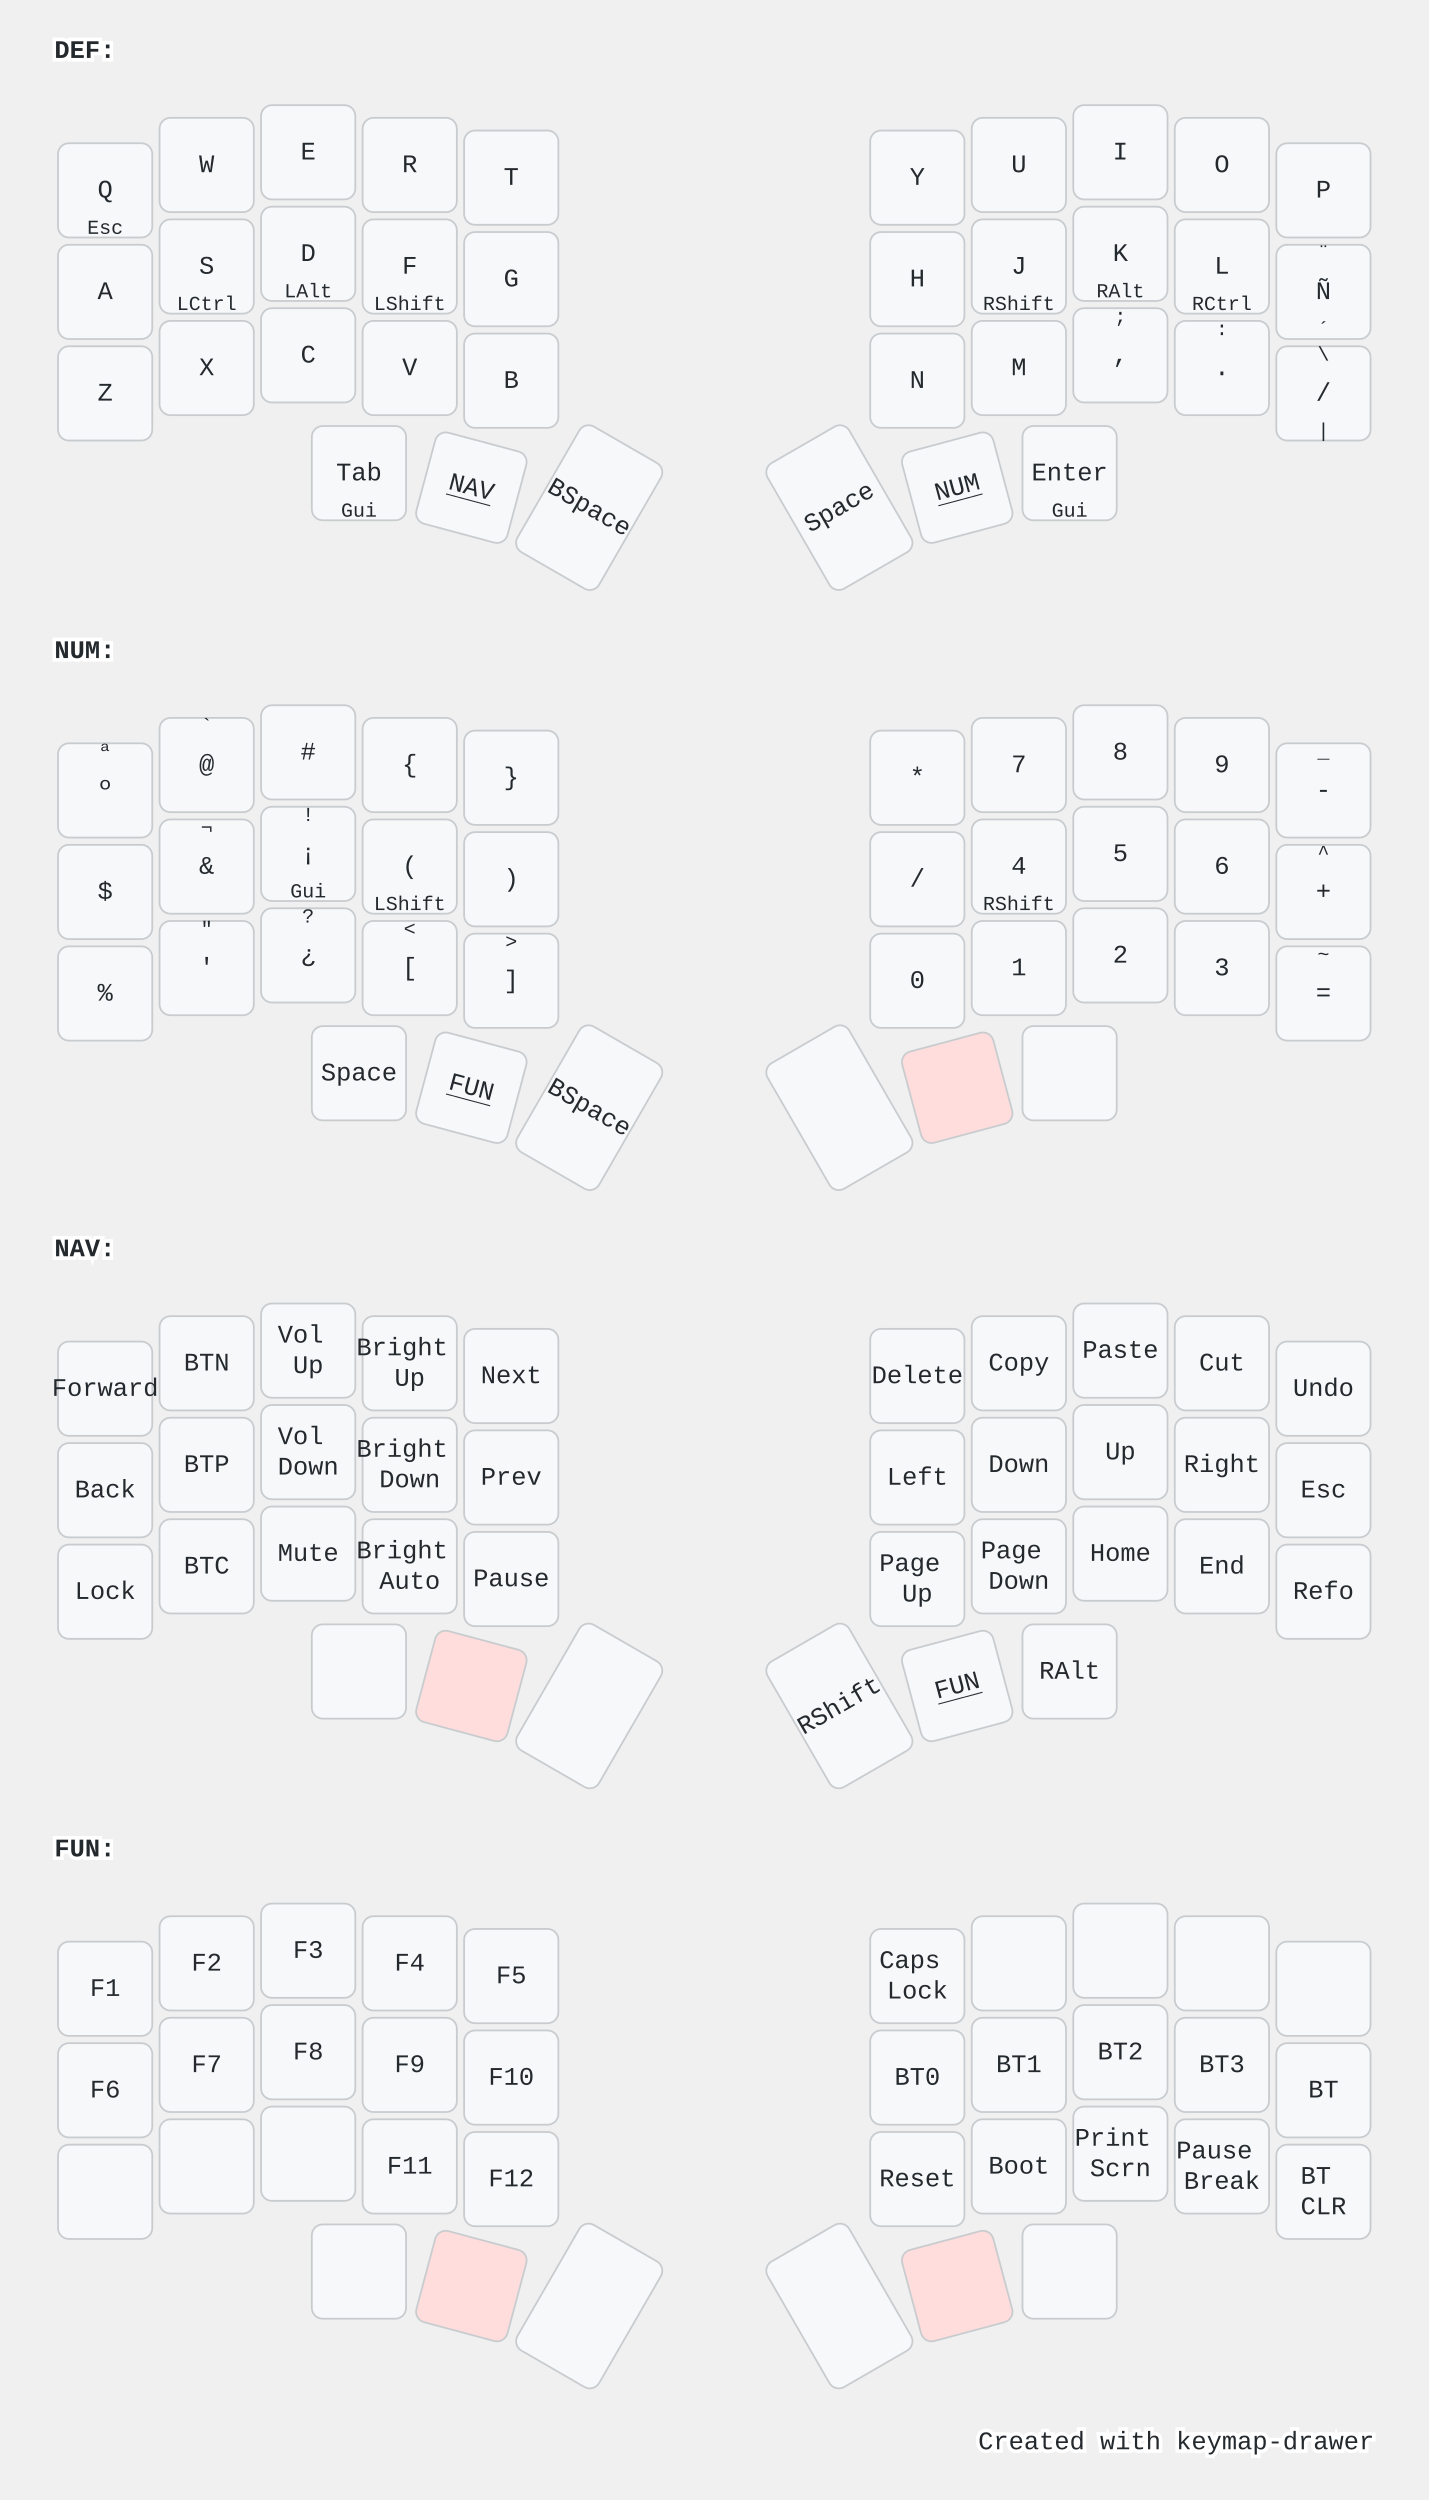
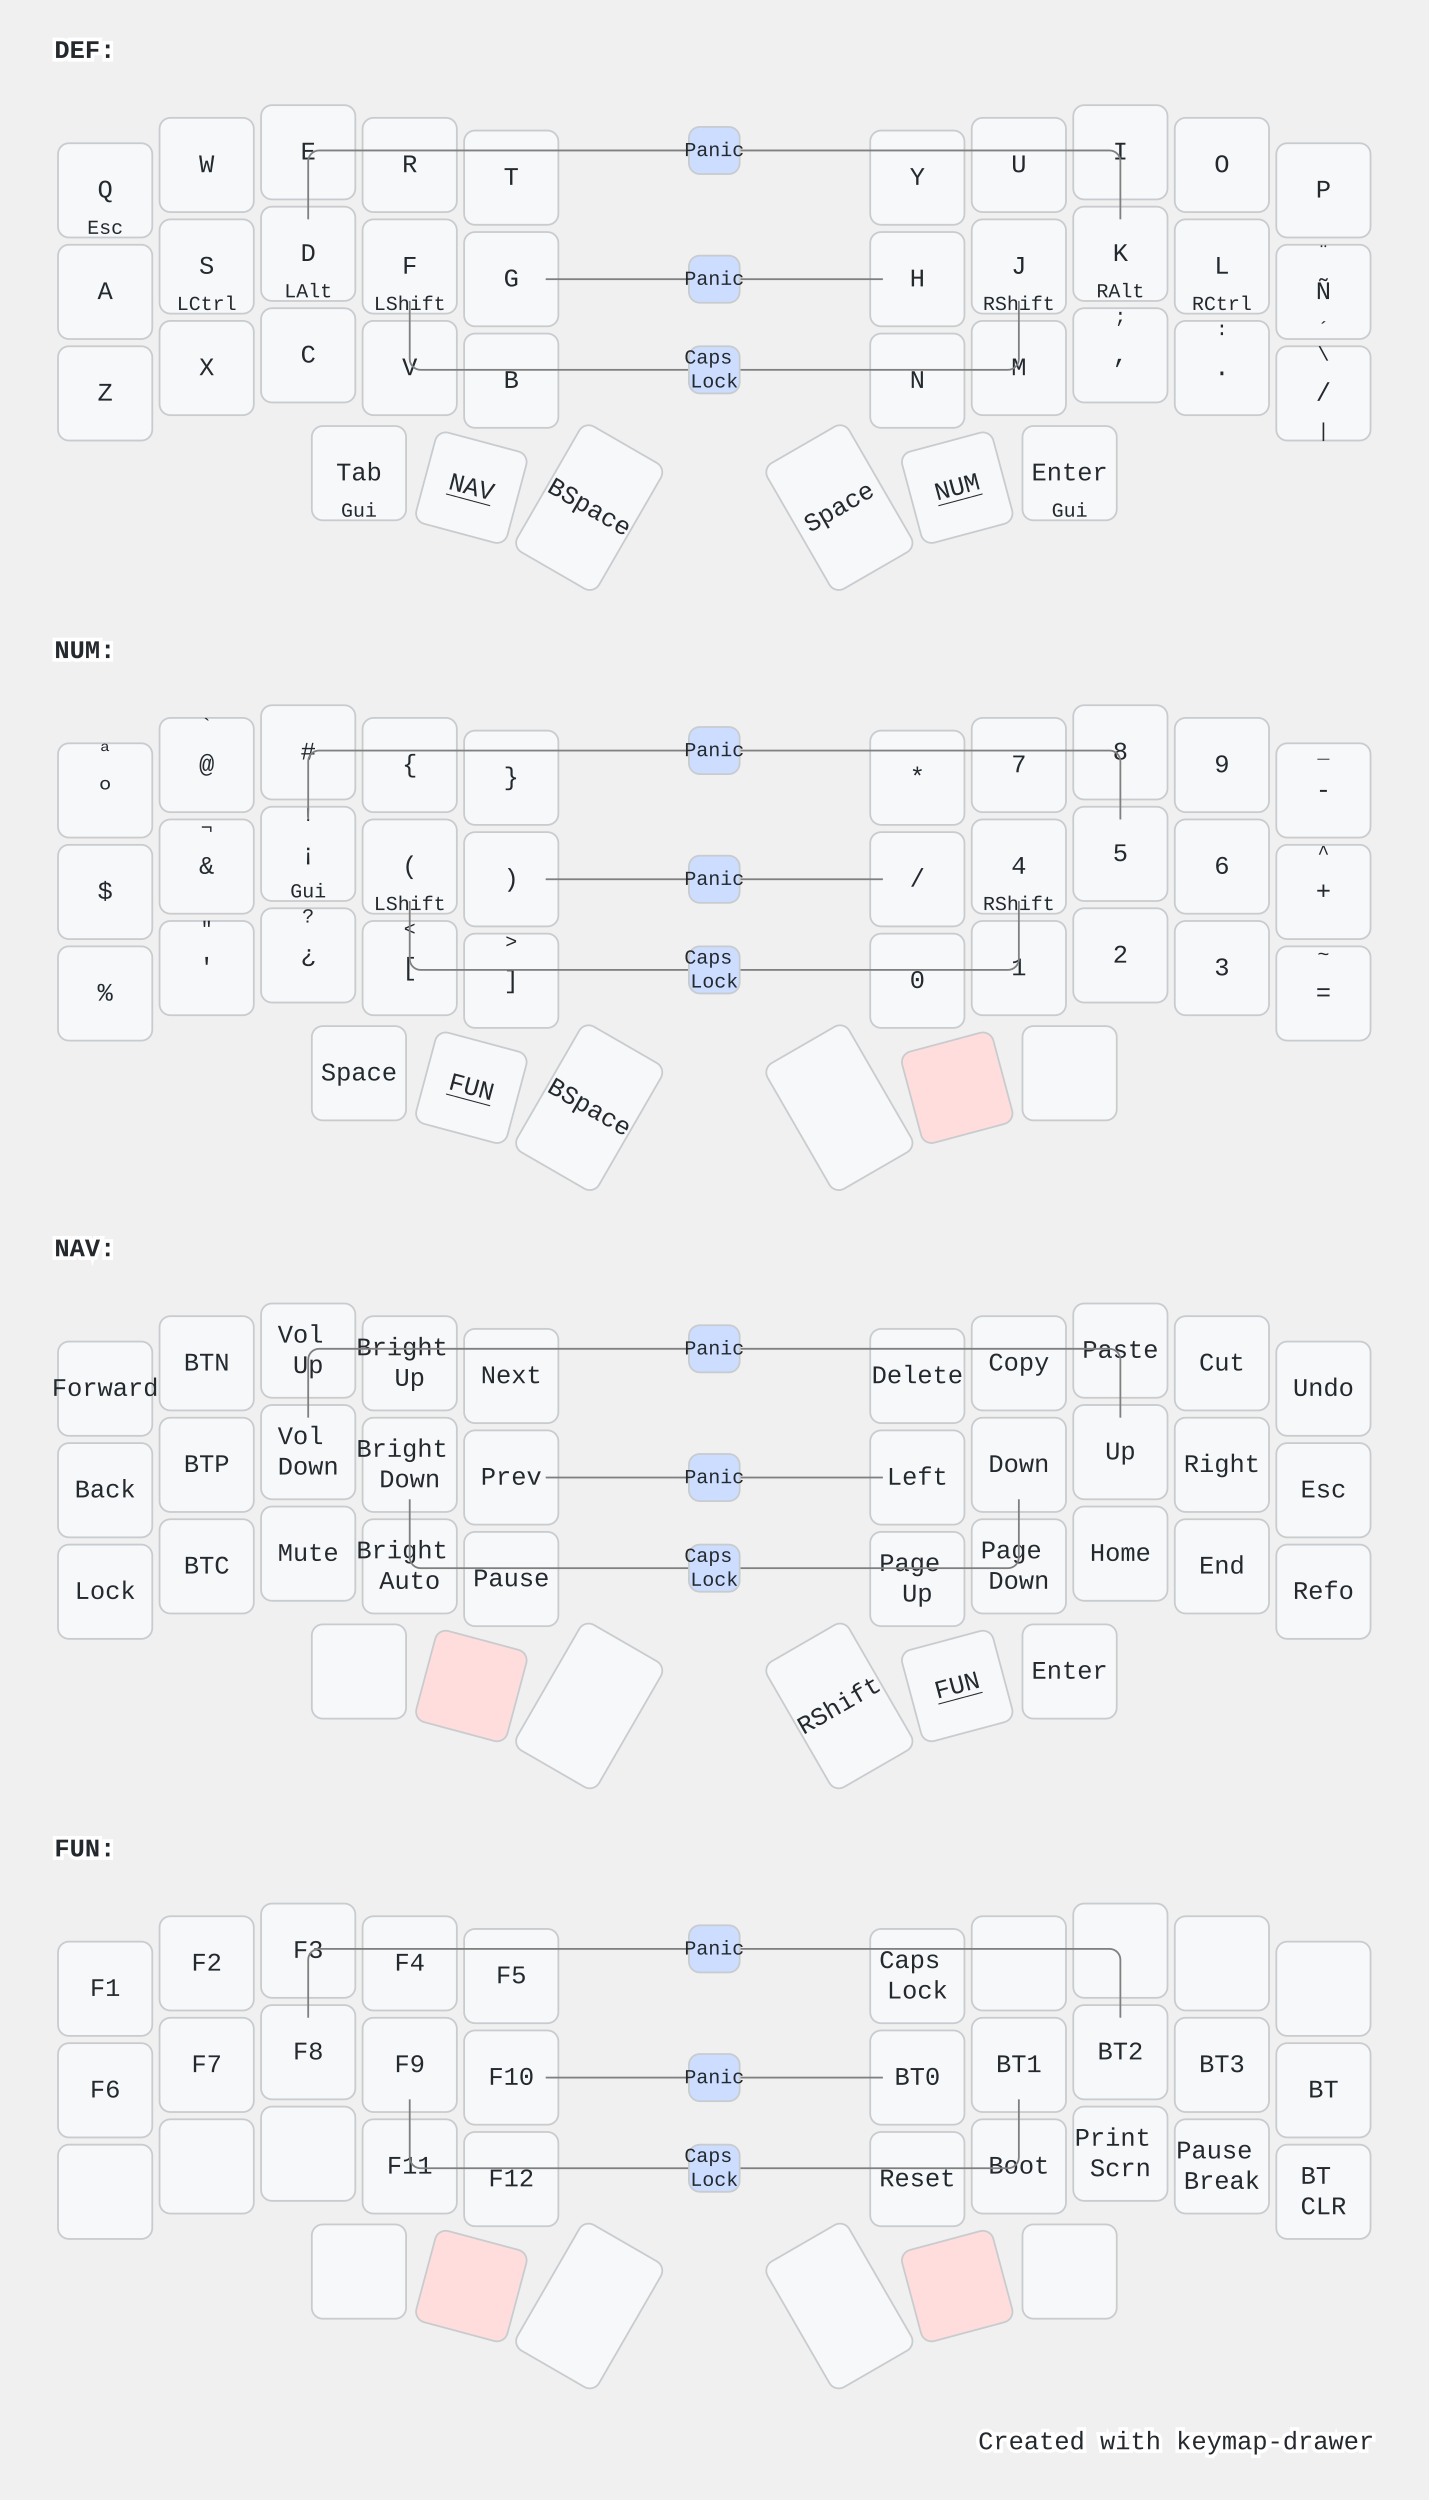
<svg xmlns="http://www.w3.org/2000/svg" width="788" height="1379" viewBox="0 0 788 1379" class="keymap">
  <style>/* inherit to force styles through use tags */
svg path {
    fill: inherit;
}

/* font and background color specifications */
svg.keymap {
    font-family: SFMono-Regular,Consolas,Liberation Mono,Menlo,monospace;
    font-size: 14px;
    font-kerning: normal;
    text-rendering: optimizeLegibility;
    fill: #24292e;
}

/* default key styling */
rect.key {
    fill: #f6f8fa;
}

rect.key, rect.combo {
    stroke: #c9cccf;
    stroke-width: 1;
}

/* default key side styling, only used is draw_key_sides is set */
rect.side {
    filter: brightness(90%);
}

/* color accent for combo boxes */
rect.combo, rect.combo-separate {
    fill: #cdf;
}

/* color accent for held keys */
rect.held, rect.combo.held {
    fill: #fdd;
}

/* color accent for ghost (optional) keys */
rect.ghost, rect.combo.ghost {
    stroke-dasharray: 4, 4;
    stroke-width: 2;
}

text {
    text-anchor: middle;
    dominant-baseline: middle;
}

/* styling for layer labels */
text.label {
    font-weight: bold;
    text-anchor: start;
    stroke: white;
    stroke-width: 4;
    paint-order: stroke;
}

/* styling for optional footer */
text.footer {
    text-anchor: end;
    dominant-baseline: auto;
    stroke: white;
    stroke-width: 4;
    paint-order: stroke;
}

/* styling for combo tap, and key hold/shifted label text */
text.combo, text.hold, text.shifted {
    font-size: 11px;
}

text.hold {
    text-anchor: middle;
    dominant-baseline: auto;
}

text.shifted {
    text-anchor: middle;
    dominant-baseline: hanging;
}

text.layer-activator {
    text-decoration: underline;
}

/* styling for hold/shifted label text in combo box */
text.combo.hold, text.combo.shifted {
    font-size: 8px;
}

/* lighter symbol for transparent keys */
text.trans {
    fill: #7b7e81;
}

/* styling for combo dendrons */
path.combo {
    stroke-width: 1;
    stroke: gray;
    fill: none;
}

/* Start Tabler Icons Cleanup */
/* cannot use height/width with glyphs */
.icon-tabler &gt; path {
    fill: inherit;
    stroke: inherit;
    stroke-width: 2;
}
/* hide tabler's default box */
.icon-tabler &gt; path[stroke="none"][fill="none"] {
    visibility: hidden;
}
/* End Tabler Icons Cleanup */

@media (prefers-color-scheme: dark) {
svg.keymap { fill: #d1d6db; }
rect.key { fill: #3f4750; }
rect.key, rect.combo { stroke: #60666c; }
rect.combo, rect.combo-separate { fill: #1f3d7a; }
rect.held, rect.combo.held { fill: #854747; }
text.label, text.footer { stroke: black; }
text.trans { fill: #7e8184; }
path.combo { stroke: #7f7f7f; }

}</style>
  <g transform="translate(30, 0)" class="layer-DEF">
    <text x="0" y="28" class="label" id="DEF">DEF:</text>
    <g transform="translate(0, 56)">
      <g transform="translate(28, 49)" class="key keypos-0">
        <rect rx="6" ry="6" x="-26" y="-26" width="52" height="52" class="key" />
        <text x="0" y="0" class="key tap">Q</text>
        <text x="0" y="24" class="key hold">Esc</text>
      </g>
      <g transform="translate(84, 35)" class="key keypos-1">
        <rect rx="6" ry="6" x="-26" y="-26" width="52" height="52" class="key" />
        <text x="0" y="0" class="key tap">W</text>
      </g>
      <g transform="translate(140, 28)" class="key keypos-2">
        <rect rx="6" ry="6" x="-26" y="-26" width="52" height="52" class="key" />
        <text x="0" y="0" class="key tap">E</text>
      </g>
      <g transform="translate(196, 35)" class="key keypos-3">
        <rect rx="6" ry="6" x="-26" y="-26" width="52" height="52" class="key" />
        <text x="0" y="0" class="key tap">R</text>
      </g>
      <g transform="translate(252, 42)" class="key keypos-4">
        <rect rx="6" ry="6" x="-26" y="-26" width="52" height="52" class="key" />
        <text x="0" y="0" class="key tap">T</text>
      </g>
      <g transform="translate(476, 42)" class="key keypos-5">
        <rect rx="6" ry="6" x="-26" y="-26" width="52" height="52" class="key" />
        <text x="0" y="0" class="key tap">Y</text>
      </g>
      <g transform="translate(532, 35)" class="key keypos-6">
        <rect rx="6" ry="6" x="-26" y="-26" width="52" height="52" class="key" />
        <text x="0" y="0" class="key tap">U</text>
      </g>
      <g transform="translate(588, 28)" class="key keypos-7">
        <rect rx="6" ry="6" x="-26" y="-26" width="52" height="52" class="key" />
        <text x="0" y="0" class="key tap">I</text>
      </g>
      <g transform="translate(644, 35)" class="key keypos-8">
        <rect rx="6" ry="6" x="-26" y="-26" width="52" height="52" class="key" />
        <text x="0" y="0" class="key tap">O</text>
      </g>
      <g transform="translate(700, 49)" class="key keypos-9">
        <rect rx="6" ry="6" x="-26" y="-26" width="52" height="52" class="key" />
        <text x="0" y="0" class="key tap">P</text>
      </g>
      <g transform="translate(28, 105)" class="key keypos-10">
        <rect rx="6" ry="6" x="-26" y="-26" width="52" height="52" class="key" />
        <text x="0" y="0" class="key tap">A</text>
      </g>
      <g transform="translate(84, 91)" class="key keypos-11">
        <rect rx="6" ry="6" x="-26" y="-26" width="52" height="52" class="key" />
        <text x="0" y="0" class="key tap">S</text>
        <text x="0" y="24" class="key hold">LCtrl</text>
      </g>
      <g transform="translate(140, 84)" class="key keypos-12">
        <rect rx="6" ry="6" x="-26" y="-26" width="52" height="52" class="key" />
        <text x="0" y="0" class="key tap">D</text>
        <text x="0" y="24" class="key hold">LAlt</text>
      </g>
      <g transform="translate(196, 91)" class="key keypos-13">
        <rect rx="6" ry="6" x="-26" y="-26" width="52" height="52" class="key" />
        <text x="0" y="0" class="key tap">F</text>
        <text x="0" y="24" class="key hold">LShift</text>
      </g>
      <g transform="translate(252, 98)" class="key keypos-14">
        <rect rx="6" ry="6" x="-26" y="-26" width="52" height="52" class="key" />
        <text x="0" y="0" class="key tap">G</text>
      </g>
      <g transform="translate(476, 98)" class="key keypos-15">
        <rect rx="6" ry="6" x="-26" y="-26" width="52" height="52" class="key" />
        <text x="0" y="0" class="key tap">H</text>
      </g>
      <g transform="translate(532, 91)" class="key keypos-16">
        <rect rx="6" ry="6" x="-26" y="-26" width="52" height="52" class="key" />
        <text x="0" y="0" class="key tap">J</text>
        <text x="0" y="24" class="key hold">RShift</text>
      </g>
      <g transform="translate(588, 84)" class="key keypos-17">
        <rect rx="6" ry="6" x="-26" y="-26" width="52" height="52" class="key" />
        <text x="0" y="0" class="key tap">K</text>
        <text x="0" y="24" class="key hold">RAlt</text>
      </g>
      <g transform="translate(644, 91)" class="key keypos-18">
        <rect rx="6" ry="6" x="-26" y="-26" width="52" height="52" class="key" />
        <text x="0" y="0" class="key tap">L</text>
        <text x="0" y="24" class="key hold">RCtrl</text>
      </g>
      <g transform="translate(700, 105)" class="key keypos-19">
        <rect rx="6" ry="6" x="-26" y="-26" width="52" height="52" class="key" />
        <text x="0" y="0" class="key tap">Ñ</text>
        <text x="0" y="24" class="key hold">´</text>
        <text x="0" y="-24" class="key shifted">¨</text>
      </g>
      <g transform="translate(28, 161)" class="key keypos-20">
        <rect rx="6" ry="6" x="-26" y="-26" width="52" height="52" class="key" />
        <text x="0" y="0" class="key tap">Z</text>
      </g>
      <g transform="translate(84, 147)" class="key keypos-21">
        <rect rx="6" ry="6" x="-26" y="-26" width="52" height="52" class="key" />
        <text x="0" y="0" class="key tap">X</text>
      </g>
      <g transform="translate(140, 140)" class="key keypos-22">
        <rect rx="6" ry="6" x="-26" y="-26" width="52" height="52" class="key" />
        <text x="0" y="0" class="key tap">C</text>
      </g>
      <g transform="translate(196, 147)" class="key keypos-23">
        <rect rx="6" ry="6" x="-26" y="-26" width="52" height="52" class="key" />
        <text x="0" y="0" class="key tap">V</text>
      </g>
      <g transform="translate(252, 154)" class="key keypos-24">
        <rect rx="6" ry="6" x="-26" y="-26" width="52" height="52" class="key" />
        <text x="0" y="0" class="key tap">B</text>
      </g>
      <g transform="translate(476, 154)" class="key keypos-25">
        <rect rx="6" ry="6" x="-26" y="-26" width="52" height="52" class="key" />
        <text x="0" y="0" class="key tap">N</text>
      </g>
      <g transform="translate(532, 147)" class="key keypos-26">
        <rect rx="6" ry="6" x="-26" y="-26" width="52" height="52" class="key" />
        <text x="0" y="0" class="key tap">M</text>
      </g>
      <g transform="translate(588, 140)" class="key keypos-27">
        <rect rx="6" ry="6" x="-26" y="-26" width="52" height="52" class="key" />
        <text x="0" y="0" class="key tap">,</text>
        <text x="0" y="-24" class="key shifted">;</text>
      </g>
      <g transform="translate(644, 147)" class="key keypos-28">
        <rect rx="6" ry="6" x="-26" y="-26" width="52" height="52" class="key" />
        <text x="0" y="0" class="key tap">.</text>
        <text x="0" y="-24" class="key shifted">:</text>
      </g>
      <g transform="translate(700, 161)" class="key keypos-29">
        <rect rx="6" ry="6" x="-26" y="-26" width="52" height="52" class="key" />
        <text x="0" y="0" class="key tap">/</text>
        <text x="0" y="24" class="key hold">|</text>
        <text x="0" y="-24" class="key shifted">\</text>
      </g>
      <g transform="translate(168, 205)" class="key keypos-30">
        <rect rx="6" ry="6" x="-26" y="-26" width="52" height="52" class="key" />
        <text x="0" y="0" class="key tap">Tab</text>
        <text x="0" y="24" class="key hold">Gui</text>
      </g>
      <g transform="translate(230, 213) rotate(15.0)" class="key keypos-31">
        <rect rx="6" ry="6" x="-26" y="-26" width="52" height="52" class="key" />
        <a href="#NAV">
          <text x="0" y="0" class="key tap layer-activator">NAV</text>
        </a>
      </g>
      <g transform="translate(295, 224) rotate(30.0)" class="key keypos-32">
        <rect rx="6" ry="6" x="-26" y="-40" width="52" height="80" class="key" />
        <text x="0" y="0" class="key tap">BSpace</text>
      </g>
      <g transform="translate(433, 224) rotate(-30.0)" class="key keypos-33">
        <rect rx="6" ry="6" x="-26" y="-40" width="52" height="80" class="key" />
        <text x="0" y="0" class="key tap">Space</text>
      </g>
      <g transform="translate(498, 213) rotate(-15.0)" class="key keypos-34">
        <rect rx="6" ry="6" x="-26" y="-26" width="52" height="52" class="key" />
        <a href="#NUM">
          <text x="0" y="0" class="key tap layer-activator">NUM</text>
        </a>
      </g>
      <g transform="translate(560, 205)" class="key keypos-35">
        <rect rx="6" ry="6" x="-26" y="-26" width="52" height="52" class="key" />
        <text x="0" y="0" class="key tap">Enter</text>
        <text x="0" y="24" class="key hold">Gui</text>
      </g>
+       <g class="combo combopos-0">
+         <path d="M364,27 h-218 a6.0,6.0 0 0 0 -6.0,6.0 v32" class="combo" />
+         <path d="M364,27 h218 a6.0,6.0 0 0 1 6.0,6.0 v32" class="combo" />
+         <rect rx="6" ry="6" x="350" y="14" width="28" height="26" class="combo" />
+         <text x="364" y="27" class="combo tap">Panic</text>
+       </g>
+       <g class="combo combopos-1">
+         <path d="M364,148 h162 a6.0,6.0 0 0 0 6.0,-6.0 v-32" class="combo" />
+         <path d="M364,148 h-162 a6.0,6.0 0 0 1 -6.0,-6.0 v-32" class="combo" />
+         <rect rx="6" ry="6" x="350" y="135" width="28" height="26" class="combo" />
+         <text x="364" y="148" class="combo tap">
+           <tspan x="364" dy="-0.6em">Caps</tspan>
+           <tspan x="364" dy="1.2em">Lock</tspan>
+         </text>
+       </g>
+       <g class="combo combopos-2">
+         <path d="M364,98 l-93,0" class="combo" />
+         <path d="M364,98 l93,0" class="combo" />
+         <rect rx="6" ry="6" x="350" y="85" width="28" height="26" class="combo" />
+         <text x="364" y="98" class="combo tap">Panic</text>
+       </g>
    </g>
  </g>
  <g transform="translate(30, 331)" class="layer-NUM">
    <text x="0" y="28" class="label" id="NUM">NUM:</text>
    <g transform="translate(0, 56)">
      <g transform="translate(28, 49)" class="key keypos-0">
        <rect rx="6" ry="6" x="-26" y="-26" width="52" height="52" class="key" />
        <text x="0" y="0" class="key tap">º</text>
        <text x="0" y="-24" class="key shifted">ª</text>
      </g>
      <g transform="translate(84, 35)" class="key keypos-1">
        <rect rx="6" ry="6" x="-26" y="-26" width="52" height="52" class="key" />
        <text x="0" y="0" class="key tap">@</text>
        <text x="0" y="-24" class="key shifted">`</text>
      </g>
      <g transform="translate(140, 28)" class="key keypos-2">
        <rect rx="6" ry="6" x="-26" y="-26" width="52" height="52" class="key" />
        <text x="0" y="0" class="key tap">#</text>
      </g>
      <g transform="translate(196, 35)" class="key keypos-3">
        <rect rx="6" ry="6" x="-26" y="-26" width="52" height="52" class="key" />
        <text x="0" y="0" class="key tap">{</text>
      </g>
      <g transform="translate(252, 42)" class="key keypos-4">
        <rect rx="6" ry="6" x="-26" y="-26" width="52" height="52" class="key" />
        <text x="0" y="0" class="key tap">}</text>
      </g>
      <g transform="translate(476, 42)" class="key keypos-5">
        <rect rx="6" ry="6" x="-26" y="-26" width="52" height="52" class="key" />
        <text x="0" y="0" class="key tap">*</text>
      </g>
      <g transform="translate(532, 35)" class="key keypos-6">
        <rect rx="6" ry="6" x="-26" y="-26" width="52" height="52" class="key" />
        <text x="0" y="0" class="key tap">7</text>
      </g>
      <g transform="translate(588, 28)" class="key keypos-7">
        <rect rx="6" ry="6" x="-26" y="-26" width="52" height="52" class="key" />
        <text x="0" y="0" class="key tap">8</text>
      </g>
      <g transform="translate(644, 35)" class="key keypos-8">
        <rect rx="6" ry="6" x="-26" y="-26" width="52" height="52" class="key" />
        <text x="0" y="0" class="key tap">9</text>
      </g>
      <g transform="translate(700, 49)" class="key keypos-9">
        <rect rx="6" ry="6" x="-26" y="-26" width="52" height="52" class="key" />
        <text x="0" y="0" class="key tap">-</text>
        <text x="0" y="-24" class="key shifted">_</text>
      </g>
      <g transform="translate(28, 105)" class="key keypos-10">
        <rect rx="6" ry="6" x="-26" y="-26" width="52" height="52" class="key" />
        <text x="0" y="0" class="key tap">$</text>
      </g>
      <g transform="translate(84, 91)" class="key keypos-11">
        <rect rx="6" ry="6" x="-26" y="-26" width="52" height="52" class="key" />
        <text x="0" y="0" class="key tap">&amp;</text>
        <text x="0" y="-24" class="key shifted">¬</text>
      </g>
      <g transform="translate(140, 84)" class="key keypos-12">
        <rect rx="6" ry="6" x="-26" y="-26" width="52" height="52" class="key" />
        <text x="0" y="0" class="key tap">¡</text>
        <text x="0" y="24" class="key hold">Gui</text>
        <text x="0" y="-24" class="key shifted">!</text>
      </g>
      <g transform="translate(196, 91)" class="key keypos-13">
        <rect rx="6" ry="6" x="-26" y="-26" width="52" height="52" class="key" />
        <text x="0" y="0" class="key tap">(</text>
        <text x="0" y="24" class="key hold">LShift</text>
      </g>
      <g transform="translate(252, 98)" class="key keypos-14">
        <rect rx="6" ry="6" x="-26" y="-26" width="52" height="52" class="key" />
        <text x="0" y="0" class="key tap">)</text>
      </g>
      <g transform="translate(476, 98)" class="key keypos-15">
        <rect rx="6" ry="6" x="-26" y="-26" width="52" height="52" class="key" />
        <text x="0" y="0" class="key tap">/</text>
      </g>
      <g transform="translate(532, 91)" class="key keypos-16">
        <rect rx="6" ry="6" x="-26" y="-26" width="52" height="52" class="key" />
        <text x="0" y="0" class="key tap">4</text>
        <text x="0" y="24" class="key hold">RShift</text>
      </g>
      <g transform="translate(588, 84)" class="key keypos-17">
        <rect rx="6" ry="6" x="-26" y="-26" width="52" height="52" class="key" />
        <text x="0" y="0" class="key tap">5</text>
      </g>
      <g transform="translate(644, 91)" class="key keypos-18">
        <rect rx="6" ry="6" x="-26" y="-26" width="52" height="52" class="key" />
        <text x="0" y="0" class="key tap">6</text>
      </g>
      <g transform="translate(700, 105)" class="key keypos-19">
        <rect rx="6" ry="6" x="-26" y="-26" width="52" height="52" class="key" />
        <text x="0" y="0" class="key tap">+</text>
        <text x="0" y="-24" class="key shifted">^</text>
      </g>
      <g transform="translate(28, 161)" class="key keypos-20">
        <rect rx="6" ry="6" x="-26" y="-26" width="52" height="52" class="key" />
        <text x="0" y="0" class="key tap">%</text>
      </g>
      <g transform="translate(84, 147)" class="key keypos-21">
        <rect rx="6" ry="6" x="-26" y="-26" width="52" height="52" class="key" />
        <text x="0" y="0" class="key tap">'</text>
        <text x="0" y="-24" class="key shifted">"</text>
      </g>
      <g transform="translate(140, 140)" class="key keypos-22">
        <rect rx="6" ry="6" x="-26" y="-26" width="52" height="52" class="key" />
        <text x="0" y="0" class="key tap">¿</text>
        <text x="0" y="-24" class="key shifted">?</text>
      </g>
      <g transform="translate(196, 147)" class="key keypos-23">
        <rect rx="6" ry="6" x="-26" y="-26" width="52" height="52" class="key" />
        <text x="0" y="0" class="key tap">[</text>
        <text x="0" y="-24" class="key shifted">&lt;</text>
      </g>
      <g transform="translate(252, 154)" class="key keypos-24">
        <rect rx="6" ry="6" x="-26" y="-26" width="52" height="52" class="key" />
        <text x="0" y="0" class="key tap">]</text>
        <text x="0" y="-24" class="key shifted">&gt;</text>
      </g>
      <g transform="translate(476, 154)" class="key keypos-25">
        <rect rx="6" ry="6" x="-26" y="-26" width="52" height="52" class="key" />
        <text x="0" y="0" class="key tap">0</text>
      </g>
      <g transform="translate(532, 147)" class="key keypos-26">
        <rect rx="6" ry="6" x="-26" y="-26" width="52" height="52" class="key" />
        <text x="0" y="0" class="key tap">1</text>
      </g>
      <g transform="translate(588, 140)" class="key keypos-27">
        <rect rx="6" ry="6" x="-26" y="-26" width="52" height="52" class="key" />
        <text x="0" y="0" class="key tap">2</text>
      </g>
      <g transform="translate(644, 147)" class="key keypos-28">
        <rect rx="6" ry="6" x="-26" y="-26" width="52" height="52" class="key" />
        <text x="0" y="0" class="key tap">3</text>
      </g>
      <g transform="translate(700, 161)" class="key keypos-29">
        <rect rx="6" ry="6" x="-26" y="-26" width="52" height="52" class="key" />
        <text x="0" y="0" class="key tap">=</text>
        <text x="0" y="-24" class="key shifted">~</text>
      </g>
      <g transform="translate(168, 205)" class="key keypos-30">
        <rect rx="6" ry="6" x="-26" y="-26" width="52" height="52" class="key" />
        <text x="0" y="0" class="key tap">Space</text>
      </g>
      <g transform="translate(230, 213) rotate(15.0)" class="key keypos-31">
        <rect rx="6" ry="6" x="-26" y="-26" width="52" height="52" class="key" />
        <a href="#FUN">
          <text x="0" y="0" class="key tap layer-activator">FUN</text>
        </a>
      </g>
      <g transform="translate(295, 224) rotate(30.0)" class="key keypos-32">
        <rect rx="6" ry="6" x="-26" y="-40" width="52" height="80" class="key" />
        <text x="0" y="0" class="key tap">BSpace</text>
      </g>
      <g transform="translate(433, 224) rotate(-30.0)" class="key keypos-33">
        <rect rx="6" ry="6" x="-26" y="-40" width="52" height="80" class="key" />
      </g>
      <g transform="translate(498, 213) rotate(-15.0)" class="key held keypos-34">
        <rect rx="6" ry="6" x="-26" y="-26" width="52" height="52" class="key held" />
      </g>
      <g transform="translate(560, 205)" class="key keypos-35">
        <rect rx="6" ry="6" x="-26" y="-26" width="52" height="52" class="key" />
      </g>
+       <g class="combo combopos-0">
+         <path d="M364,27 h-218 a6.0,6.0 0 0 0 -6.0,6.0 v32" class="combo" />
+         <path d="M364,27 h218 a6.0,6.0 0 0 1 6.0,6.0 v32" class="combo" />
+         <rect rx="6" ry="6" x="350" y="14" width="28" height="26" class="combo" />
+         <text x="364" y="27" class="combo tap">Panic</text>
+       </g>
+       <g class="combo combopos-1">
+         <path d="M364,148 h162 a6.0,6.0 0 0 0 6.0,-6.0 v-32" class="combo" />
+         <path d="M364,148 h-162 a6.0,6.0 0 0 1 -6.0,-6.0 v-32" class="combo" />
+         <rect rx="6" ry="6" x="350" y="135" width="28" height="26" class="combo" />
+         <text x="364" y="148" class="combo tap">
+           <tspan x="364" dy="-0.6em">Caps</tspan>
+           <tspan x="364" dy="1.2em">Lock</tspan>
+         </text>
+       </g>
+       <g class="combo combopos-2">
+         <path d="M364,98 l-93,0" class="combo" />
+         <path d="M364,98 l93,0" class="combo" />
+         <rect rx="6" ry="6" x="350" y="85" width="28" height="26" class="combo" />
+         <text x="364" y="98" class="combo tap">Panic</text>
+       </g>
    </g>
  </g>
  <g transform="translate(30, 661)" class="layer-NAV">
    <text x="0" y="28" class="label" id="NAV">NAV:</text>
    <g transform="translate(0, 56)">
      <g transform="translate(28, 49)" class="key keypos-0">
        <rect rx="6" ry="6" x="-26" y="-26" width="52" height="52" class="key" />
        <text x="0" y="0" class="key tap">Forward</text>
      </g>
      <g transform="translate(84, 35)" class="key keypos-1">
        <rect rx="6" ry="6" x="-26" y="-26" width="52" height="52" class="key" />
        <text x="0" y="0" class="key tap">BTN</text>
      </g>
      <g transform="translate(140, 28)" class="key keypos-2">
        <rect rx="6" ry="6" x="-26" y="-26" width="52" height="52" class="key" />
        <text x="0" y="0" class="key tap">
          <tspan x="0" dy="-0.6em">Vol</tspan>
          <tspan x="0" dy="1.2em">Up</tspan>
        </text>
      </g>
      <g transform="translate(196, 35)" class="key keypos-3">
        <rect rx="6" ry="6" x="-26" y="-26" width="52" height="52" class="key" />
        <text x="0" y="0" class="key tap">
          <tspan x="0" dy="-0.6em">Bright</tspan>
          <tspan x="0" dy="1.2em">Up</tspan>
        </text>
      </g>
      <g transform="translate(252, 42)" class="key keypos-4">
        <rect rx="6" ry="6" x="-26" y="-26" width="52" height="52" class="key" />
        <text x="0" y="0" class="key tap">Next</text>
      </g>
      <g transform="translate(476, 42)" class="key keypos-5">
        <rect rx="6" ry="6" x="-26" y="-26" width="52" height="52" class="key" />
        <text x="0" y="0" class="key tap">Delete</text>
      </g>
      <g transform="translate(532, 35)" class="key keypos-6">
        <rect rx="6" ry="6" x="-26" y="-26" width="52" height="52" class="key" />
        <text x="0" y="0" class="key tap">Copy</text>
      </g>
      <g transform="translate(588, 28)" class="key keypos-7">
        <rect rx="6" ry="6" x="-26" y="-26" width="52" height="52" class="key" />
        <text x="0" y="0" class="key tap">Paste</text>
      </g>
      <g transform="translate(644, 35)" class="key keypos-8">
        <rect rx="6" ry="6" x="-26" y="-26" width="52" height="52" class="key" />
        <text x="0" y="0" class="key tap">Cut</text>
      </g>
      <g transform="translate(700, 49)" class="key keypos-9">
        <rect rx="6" ry="6" x="-26" y="-26" width="52" height="52" class="key" />
        <text x="0" y="0" class="key tap">Undo</text>
      </g>
      <g transform="translate(28, 105)" class="key keypos-10">
        <rect rx="6" ry="6" x="-26" y="-26" width="52" height="52" class="key" />
        <text x="0" y="0" class="key tap">Back</text>
      </g>
      <g transform="translate(84, 91)" class="key keypos-11">
        <rect rx="6" ry="6" x="-26" y="-26" width="52" height="52" class="key" />
        <text x="0" y="0" class="key tap">BTP</text>
      </g>
      <g transform="translate(140, 84)" class="key keypos-12">
        <rect rx="6" ry="6" x="-26" y="-26" width="52" height="52" class="key" />
        <text x="0" y="0" class="key tap">
          <tspan x="0" dy="-0.6em">Vol</tspan>
          <tspan x="0" dy="1.2em">Down</tspan>
        </text>
      </g>
      <g transform="translate(196, 91)" class="key keypos-13">
        <rect rx="6" ry="6" x="-26" y="-26" width="52" height="52" class="key" />
        <text x="0" y="0" class="key tap">
          <tspan x="0" dy="-0.6em">Bright</tspan>
          <tspan x="0" dy="1.2em">Down</tspan>
        </text>
      </g>
      <g transform="translate(252, 98)" class="key keypos-14">
        <rect rx="6" ry="6" x="-26" y="-26" width="52" height="52" class="key" />
        <text x="0" y="0" class="key tap">Prev</text>
      </g>
      <g transform="translate(476, 98)" class="key keypos-15">
        <rect rx="6" ry="6" x="-26" y="-26" width="52" height="52" class="key" />
        <text x="0" y="0" class="key tap">Left</text>
      </g>
      <g transform="translate(532, 91)" class="key keypos-16">
        <rect rx="6" ry="6" x="-26" y="-26" width="52" height="52" class="key" />
        <text x="0" y="0" class="key tap">Down</text>
      </g>
      <g transform="translate(588, 84)" class="key keypos-17">
        <rect rx="6" ry="6" x="-26" y="-26" width="52" height="52" class="key" />
        <text x="0" y="0" class="key tap">Up</text>
      </g>
      <g transform="translate(644, 91)" class="key keypos-18">
        <rect rx="6" ry="6" x="-26" y="-26" width="52" height="52" class="key" />
        <text x="0" y="0" class="key tap">Right</text>
      </g>
      <g transform="translate(700, 105)" class="key keypos-19">
        <rect rx="6" ry="6" x="-26" y="-26" width="52" height="52" class="key" />
        <text x="0" y="0" class="key tap">Esc</text>
      </g>
      <g transform="translate(28, 161)" class="key keypos-20">
        <rect rx="6" ry="6" x="-26" y="-26" width="52" height="52" class="key" />
        <text x="0" y="0" class="key tap">Lock</text>
      </g>
      <g transform="translate(84, 147)" class="key keypos-21">
        <rect rx="6" ry="6" x="-26" y="-26" width="52" height="52" class="key" />
        <text x="0" y="0" class="key tap">BTC</text>
      </g>
      <g transform="translate(140, 140)" class="key keypos-22">
        <rect rx="6" ry="6" x="-26" y="-26" width="52" height="52" class="key" />
        <text x="0" y="0" class="key tap">Mute</text>
      </g>
      <g transform="translate(196, 147)" class="key keypos-23">
        <rect rx="6" ry="6" x="-26" y="-26" width="52" height="52" class="key" />
        <text x="0" y="0" class="key tap">
          <tspan x="0" dy="-0.6em">Bright</tspan>
          <tspan x="0" dy="1.2em">Auto</tspan>
        </text>
      </g>
      <g transform="translate(252, 154)" class="key keypos-24">
        <rect rx="6" ry="6" x="-26" y="-26" width="52" height="52" class="key" />
        <text x="0" y="0" class="key tap">Pause</text>
      </g>
      <g transform="translate(476, 154)" class="key keypos-25">
        <rect rx="6" ry="6" x="-26" y="-26" width="52" height="52" class="key" />
        <text x="0" y="0" class="key tap">
          <tspan x="0" dy="-0.6em">Page</tspan>
          <tspan x="0" dy="1.2em">Up</tspan>
        </text>
      </g>
      <g transform="translate(532, 147)" class="key keypos-26">
        <rect rx="6" ry="6" x="-26" y="-26" width="52" height="52" class="key" />
        <text x="0" y="0" class="key tap">
          <tspan x="0" dy="-0.6em">Page</tspan>
          <tspan x="0" dy="1.2em">Down</tspan>
        </text>
      </g>
      <g transform="translate(588, 140)" class="key keypos-27">
        <rect rx="6" ry="6" x="-26" y="-26" width="52" height="52" class="key" />
        <text x="0" y="0" class="key tap">Home</text>
      </g>
      <g transform="translate(644, 147)" class="key keypos-28">
        <rect rx="6" ry="6" x="-26" y="-26" width="52" height="52" class="key" />
        <text x="0" y="0" class="key tap">End</text>
      </g>
      <g transform="translate(700, 161)" class="key keypos-29">
        <rect rx="6" ry="6" x="-26" y="-26" width="52" height="52" class="key" />
        <text x="0" y="0" class="key tap">Refo</text>
      </g>
      <g transform="translate(168, 205)" class="key keypos-30">
        <rect rx="6" ry="6" x="-26" y="-26" width="52" height="52" class="key" />
      </g>
      <g transform="translate(230, 213) rotate(15.0)" class="key held keypos-31">
        <rect rx="6" ry="6" x="-26" y="-26" width="52" height="52" class="key held" />
      </g>
      <g transform="translate(295, 224) rotate(30.0)" class="key keypos-32">
        <rect rx="6" ry="6" x="-26" y="-40" width="52" height="80" class="key" />
      </g>
      <g transform="translate(433, 224) rotate(-30.0)" class="key keypos-33">
        <rect rx="6" ry="6" x="-26" y="-40" width="52" height="80" class="key" />
        <text x="0" y="0" class="key tap">RShift</text>
      </g>
      <g transform="translate(498, 213) rotate(-15.0)" class="key keypos-34">
        <rect rx="6" ry="6" x="-26" y="-26" width="52" height="52" class="key" />
        <a href="#FUN">
          <text x="0" y="0" class="key tap layer-activator">FUN</text>
        </a>
      </g>
      <g transform="translate(560, 205)" class="key keypos-35">
        <rect rx="6" ry="6" x="-26" y="-26" width="52" height="52" class="key" />
-         <text x="0" y="0" class="key tap">RAlt</text>
+         <text x="0" y="0" class="key tap">Enter</text>
+       </g>
+       <g class="combo combopos-0">
+         <path d="M364,27 h-218 a6.0,6.0 0 0 0 -6.0,6.0 v32" class="combo" />
+         <path d="M364,27 h218 a6.0,6.0 0 0 1 6.0,6.0 v32" class="combo" />
+         <rect rx="6" ry="6" x="350" y="14" width="28" height="26" class="combo" />
+         <text x="364" y="27" class="combo tap">Panic</text>
+       </g>
+       <g class="combo combopos-1">
+         <path d="M364,148 h162 a6.0,6.0 0 0 0 6.0,-6.0 v-32" class="combo" />
+         <path d="M364,148 h-162 a6.0,6.0 0 0 1 -6.0,-6.0 v-32" class="combo" />
+         <rect rx="6" ry="6" x="350" y="135" width="28" height="26" class="combo" />
+         <text x="364" y="148" class="combo tap">
+           <tspan x="364" dy="-0.6em">Caps</tspan>
+           <tspan x="364" dy="1.2em">Lock</tspan>
+         </text>
+       </g>
+       <g class="combo combopos-2">
+         <path d="M364,98 l-93,0" class="combo" />
+         <path d="M364,98 l93,0" class="combo" />
+         <rect rx="6" ry="6" x="350" y="85" width="28" height="26" class="combo" />
+         <text x="364" y="98" class="combo tap">Panic</text>
      </g>
    </g>
  </g>
  <g transform="translate(30, 992)" class="layer-FUN">
    <text x="0" y="28" class="label" id="FUN">FUN:</text>
    <g transform="translate(0, 56)">
      <g transform="translate(28, 49)" class="key keypos-0">
        <rect rx="6" ry="6" x="-26" y="-26" width="52" height="52" class="key" />
        <text x="0" y="0" class="key tap">F1</text>
      </g>
      <g transform="translate(84, 35)" class="key keypos-1">
        <rect rx="6" ry="6" x="-26" y="-26" width="52" height="52" class="key" />
        <text x="0" y="0" class="key tap">F2</text>
      </g>
      <g transform="translate(140, 28)" class="key keypos-2">
        <rect rx="6" ry="6" x="-26" y="-26" width="52" height="52" class="key" />
        <text x="0" y="0" class="key tap">F3</text>
      </g>
      <g transform="translate(196, 35)" class="key keypos-3">
        <rect rx="6" ry="6" x="-26" y="-26" width="52" height="52" class="key" />
        <text x="0" y="0" class="key tap">F4</text>
      </g>
      <g transform="translate(252, 42)" class="key keypos-4">
        <rect rx="6" ry="6" x="-26" y="-26" width="52" height="52" class="key" />
        <text x="0" y="0" class="key tap">F5</text>
      </g>
      <g transform="translate(476, 42)" class="key keypos-5">
        <rect rx="6" ry="6" x="-26" y="-26" width="52" height="52" class="key" />
        <text x="0" y="0" class="key tap">
          <tspan x="0" dy="-0.6em">Caps</tspan>
          <tspan x="0" dy="1.2em">Lock</tspan>
        </text>
      </g>
      <g transform="translate(532, 35)" class="key keypos-6">
        <rect rx="6" ry="6" x="-26" y="-26" width="52" height="52" class="key" />
      </g>
      <g transform="translate(588, 28)" class="key keypos-7">
        <rect rx="6" ry="6" x="-26" y="-26" width="52" height="52" class="key" />
      </g>
      <g transform="translate(644, 35)" class="key keypos-8">
        <rect rx="6" ry="6" x="-26" y="-26" width="52" height="52" class="key" />
      </g>
      <g transform="translate(700, 49)" class="key keypos-9">
        <rect rx="6" ry="6" x="-26" y="-26" width="52" height="52" class="key" />
      </g>
      <g transform="translate(28, 105)" class="key keypos-10">
        <rect rx="6" ry="6" x="-26" y="-26" width="52" height="52" class="key" />
        <text x="0" y="0" class="key tap">F6</text>
      </g>
      <g transform="translate(84, 91)" class="key keypos-11">
        <rect rx="6" ry="6" x="-26" y="-26" width="52" height="52" class="key" />
        <text x="0" y="0" class="key tap">F7</text>
      </g>
      <g transform="translate(140, 84)" class="key keypos-12">
        <rect rx="6" ry="6" x="-26" y="-26" width="52" height="52" class="key" />
        <text x="0" y="0" class="key tap">F8</text>
      </g>
      <g transform="translate(196, 91)" class="key keypos-13">
        <rect rx="6" ry="6" x="-26" y="-26" width="52" height="52" class="key" />
        <text x="0" y="0" class="key tap">F9</text>
      </g>
      <g transform="translate(252, 98)" class="key keypos-14">
        <rect rx="6" ry="6" x="-26" y="-26" width="52" height="52" class="key" />
        <text x="0" y="0" class="key tap">F10</text>
      </g>
      <g transform="translate(476, 98)" class="key keypos-15">
        <rect rx="6" ry="6" x="-26" y="-26" width="52" height="52" class="key" />
        <text x="0" y="0" class="key tap">BT0</text>
      </g>
      <g transform="translate(532, 91)" class="key keypos-16">
        <rect rx="6" ry="6" x="-26" y="-26" width="52" height="52" class="key" />
        <text x="0" y="0" class="key tap">BT1</text>
      </g>
      <g transform="translate(588, 84)" class="key keypos-17">
        <rect rx="6" ry="6" x="-26" y="-26" width="52" height="52" class="key" />
        <text x="0" y="0" class="key tap">BT2</text>
      </g>
      <g transform="translate(644, 91)" class="key keypos-18">
        <rect rx="6" ry="6" x="-26" y="-26" width="52" height="52" class="key" />
        <text x="0" y="0" class="key tap">BT3</text>
      </g>
      <g transform="translate(700, 105)" class="key keypos-19">
        <rect rx="6" ry="6" x="-26" y="-26" width="52" height="52" class="key" />
        <text x="0" y="0" class="key tap">BT</text>
      </g>
      <g transform="translate(28, 161)" class="key keypos-20">
        <rect rx="6" ry="6" x="-26" y="-26" width="52" height="52" class="key" />
      </g>
      <g transform="translate(84, 147)" class="key keypos-21">
        <rect rx="6" ry="6" x="-26" y="-26" width="52" height="52" class="key" />
      </g>
      <g transform="translate(140, 140)" class="key keypos-22">
        <rect rx="6" ry="6" x="-26" y="-26" width="52" height="52" class="key" />
      </g>
      <g transform="translate(196, 147)" class="key keypos-23">
        <rect rx="6" ry="6" x="-26" y="-26" width="52" height="52" class="key" />
        <text x="0" y="0" class="key tap">F11</text>
      </g>
      <g transform="translate(252, 154)" class="key keypos-24">
        <rect rx="6" ry="6" x="-26" y="-26" width="52" height="52" class="key" />
        <text x="0" y="0" class="key tap">F12</text>
      </g>
      <g transform="translate(476, 154)" class="key keypos-25">
        <rect rx="6" ry="6" x="-26" y="-26" width="52" height="52" class="key" />
        <text x="0" y="0" class="key tap">Reset</text>
      </g>
      <g transform="translate(532, 147)" class="key keypos-26">
        <rect rx="6" ry="6" x="-26" y="-26" width="52" height="52" class="key" />
        <text x="0" y="0" class="key tap">Boot</text>
      </g>
      <g transform="translate(588, 140)" class="key keypos-27">
        <rect rx="6" ry="6" x="-26" y="-26" width="52" height="52" class="key" />
        <text x="0" y="0" class="key tap">
          <tspan x="0" dy="-0.6em">Print</tspan>
          <tspan x="0" dy="1.2em">Scrn</tspan>
        </text>
      </g>
      <g transform="translate(644, 147)" class="key keypos-28">
        <rect rx="6" ry="6" x="-26" y="-26" width="52" height="52" class="key" />
        <text x="0" y="0" class="key tap">
          <tspan x="0" dy="-0.6em">Pause</tspan>
          <tspan x="0" dy="1.2em">Break</tspan>
        </text>
      </g>
      <g transform="translate(700, 161)" class="key keypos-29">
        <rect rx="6" ry="6" x="-26" y="-26" width="52" height="52" class="key" />
        <text x="0" y="0" class="key tap">
          <tspan x="0" dy="-0.6em">BT</tspan>
          <tspan x="0" dy="1.2em">CLR</tspan>
        </text>
      </g>
      <g transform="translate(168, 205)" class="key keypos-30">
        <rect rx="6" ry="6" x="-26" y="-26" width="52" height="52" class="key" />
      </g>
      <g transform="translate(230, 213) rotate(15.0)" class="key held keypos-31">
        <rect rx="6" ry="6" x="-26" y="-26" width="52" height="52" class="key held" />
      </g>
      <g transform="translate(295, 224) rotate(30.0)" class="key keypos-32">
        <rect rx="6" ry="6" x="-26" y="-40" width="52" height="80" class="key" />
      </g>
      <g transform="translate(433, 224) rotate(-30.0)" class="key keypos-33">
        <rect rx="6" ry="6" x="-26" y="-40" width="52" height="80" class="key" />
      </g>
      <g transform="translate(498, 213) rotate(-15.0)" class="key held keypos-34">
        <rect rx="6" ry="6" x="-26" y="-26" width="52" height="52" class="key held" />
      </g>
      <g transform="translate(560, 205)" class="key keypos-35">
        <rect rx="6" ry="6" x="-26" y="-26" width="52" height="52" class="key" />
      </g>
+       <g class="combo combopos-0">
+         <path d="M364,27 h-218 a6.0,6.0 0 0 0 -6.0,6.0 v32" class="combo" />
+         <path d="M364,27 h218 a6.0,6.0 0 0 1 6.0,6.0 v32" class="combo" />
+         <rect rx="6" ry="6" x="350" y="14" width="28" height="26" class="combo" />
+         <text x="364" y="27" class="combo tap">Panic</text>
+       </g>
+       <g class="combo combopos-1">
+         <path d="M364,148 h162 a6.0,6.0 0 0 0 6.0,-6.0 v-32" class="combo" />
+         <path d="M364,148 h-162 a6.0,6.0 0 0 1 -6.0,-6.0 v-32" class="combo" />
+         <rect rx="6" ry="6" x="350" y="135" width="28" height="26" class="combo" />
+         <text x="364" y="148" class="combo tap">
+           <tspan x="364" dy="-0.6em">Caps</tspan>
+           <tspan x="364" dy="1.2em">Lock</tspan>
+         </text>
+       </g>
+       <g class="combo combopos-2">
+         <path d="M364,98 l-93,0" class="combo" />
+         <path d="M364,98 l93,0" class="combo" />
+         <rect rx="6" ry="6" x="350" y="85" width="28" height="26" class="combo" />
+         <text x="364" y="98" class="combo tap">Panic</text>
+       </g>
    </g>
  </g>
  <text x="758.0" y="1351.0" class="footer">Created with <a href="https://github.com/caksoylar/keymap-drawer">keymap-drawer</a>
  </text>
</svg>
